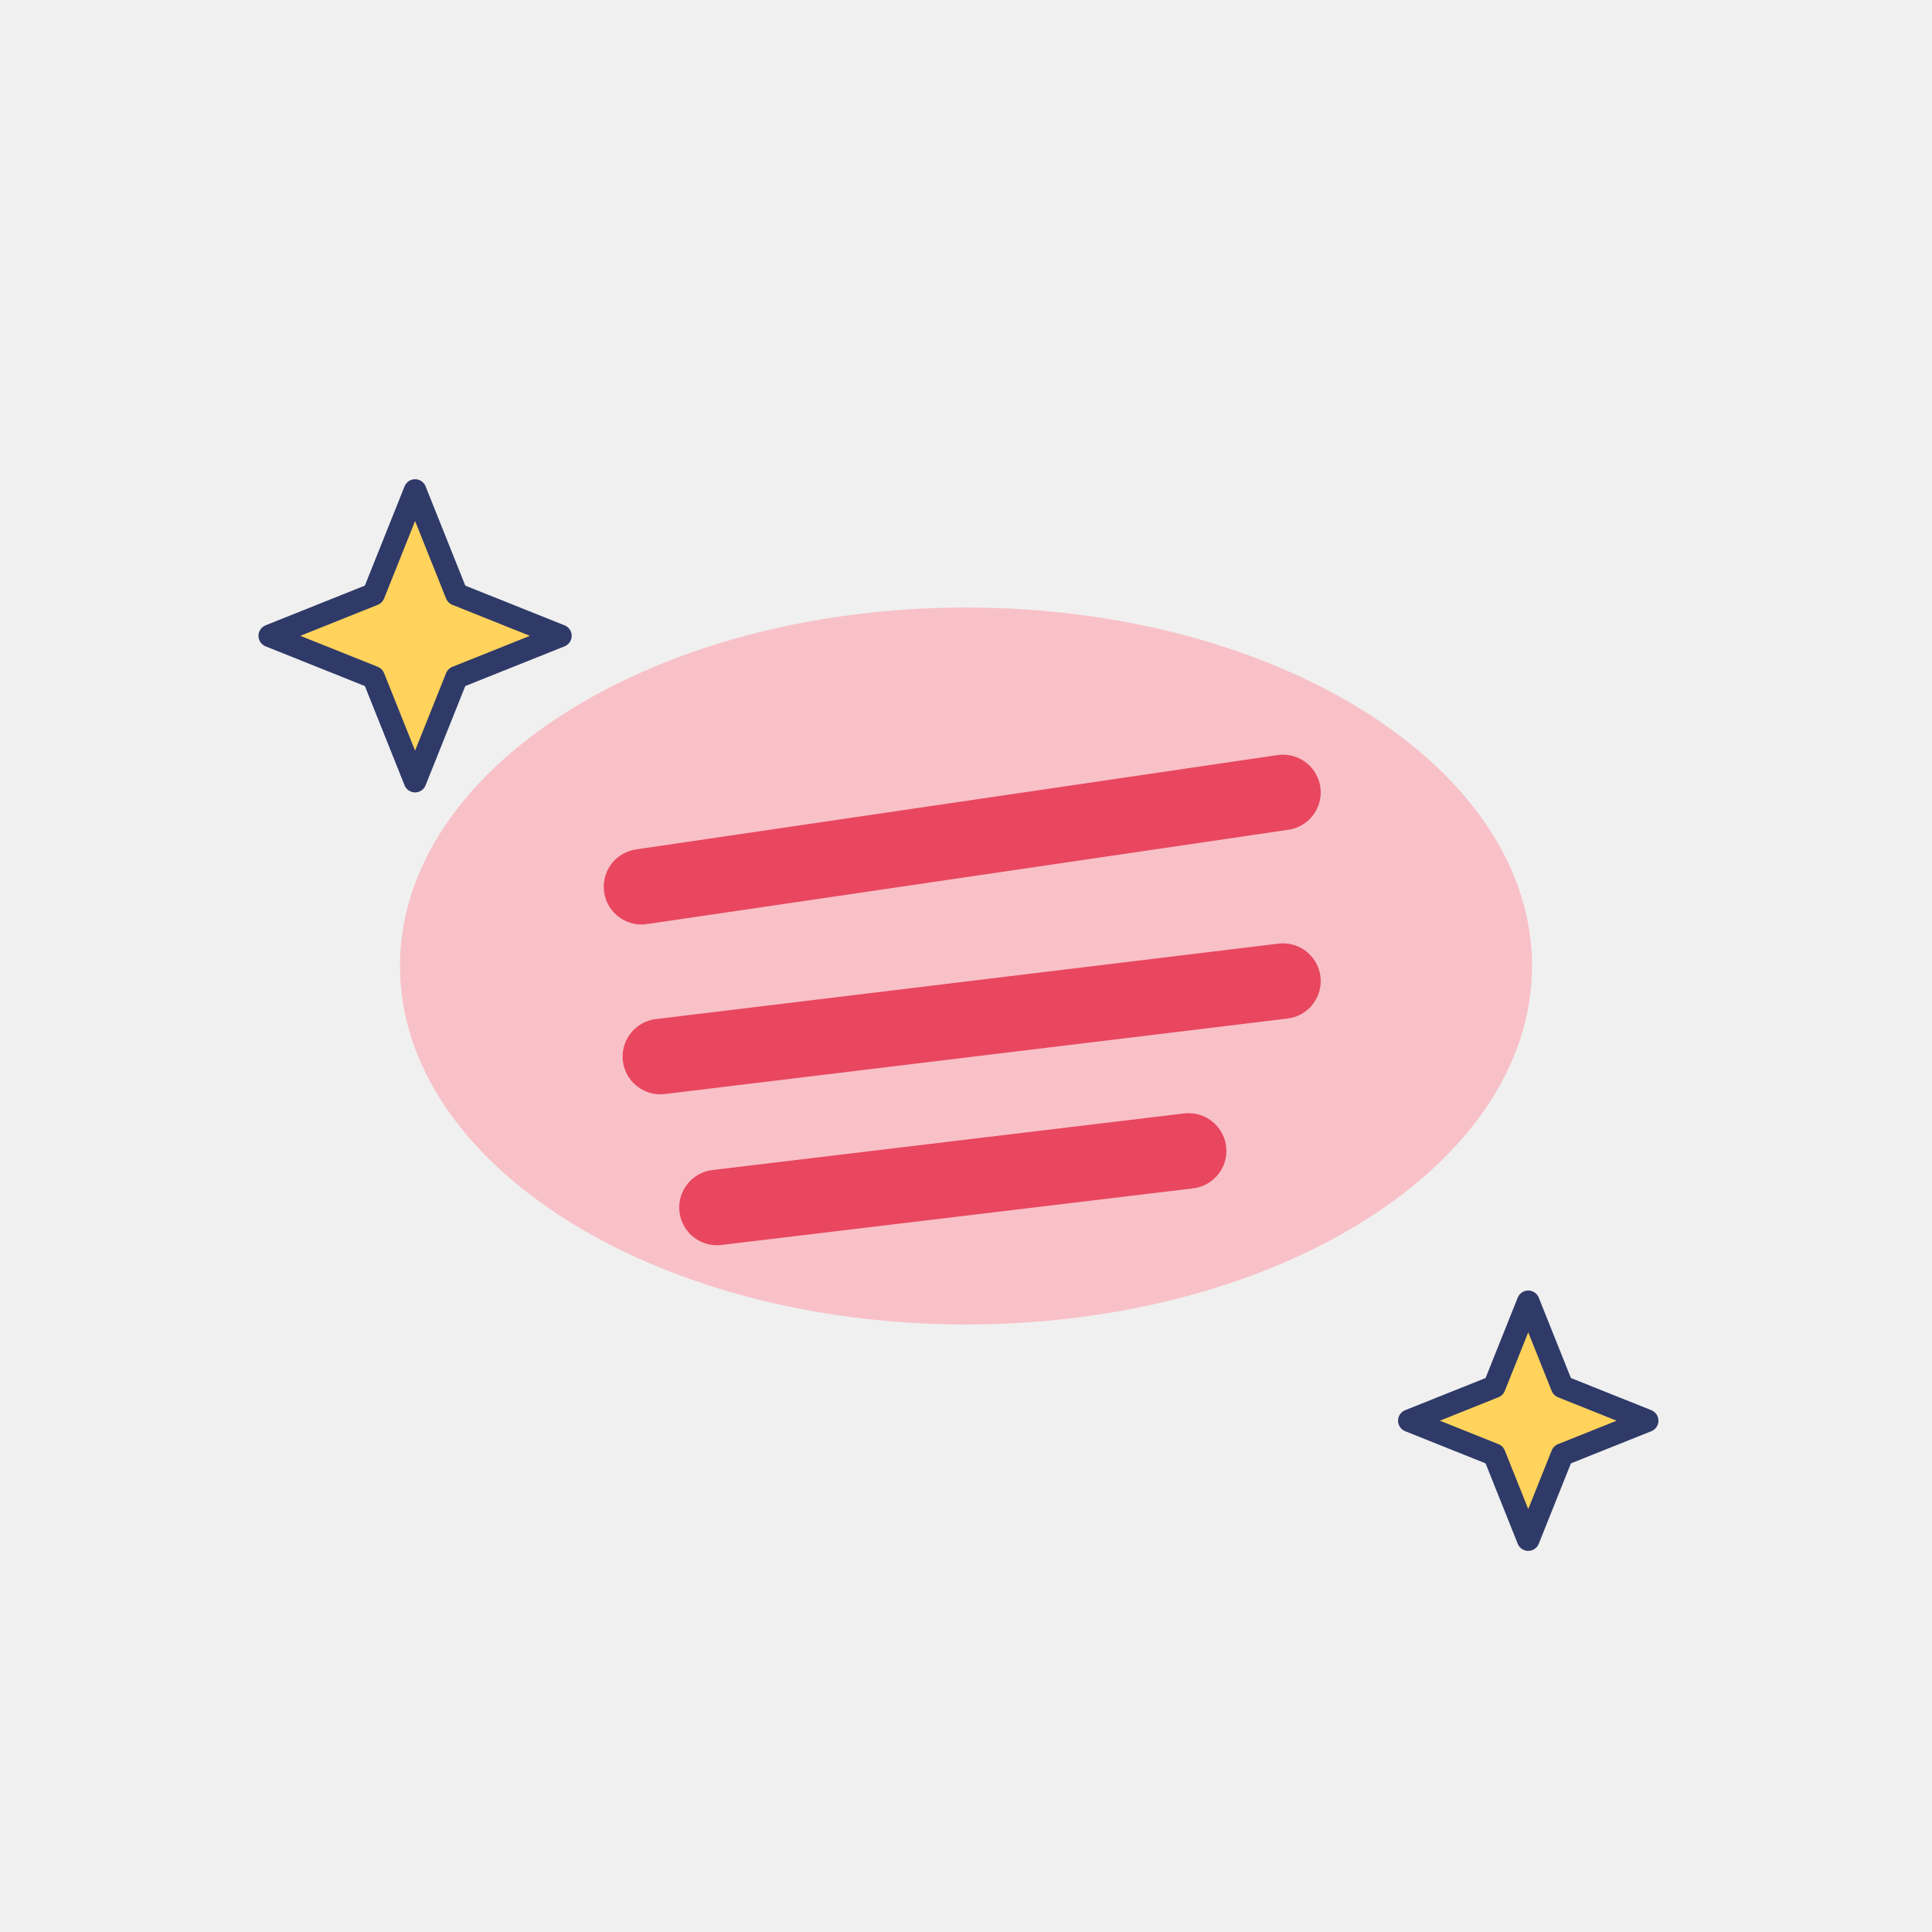
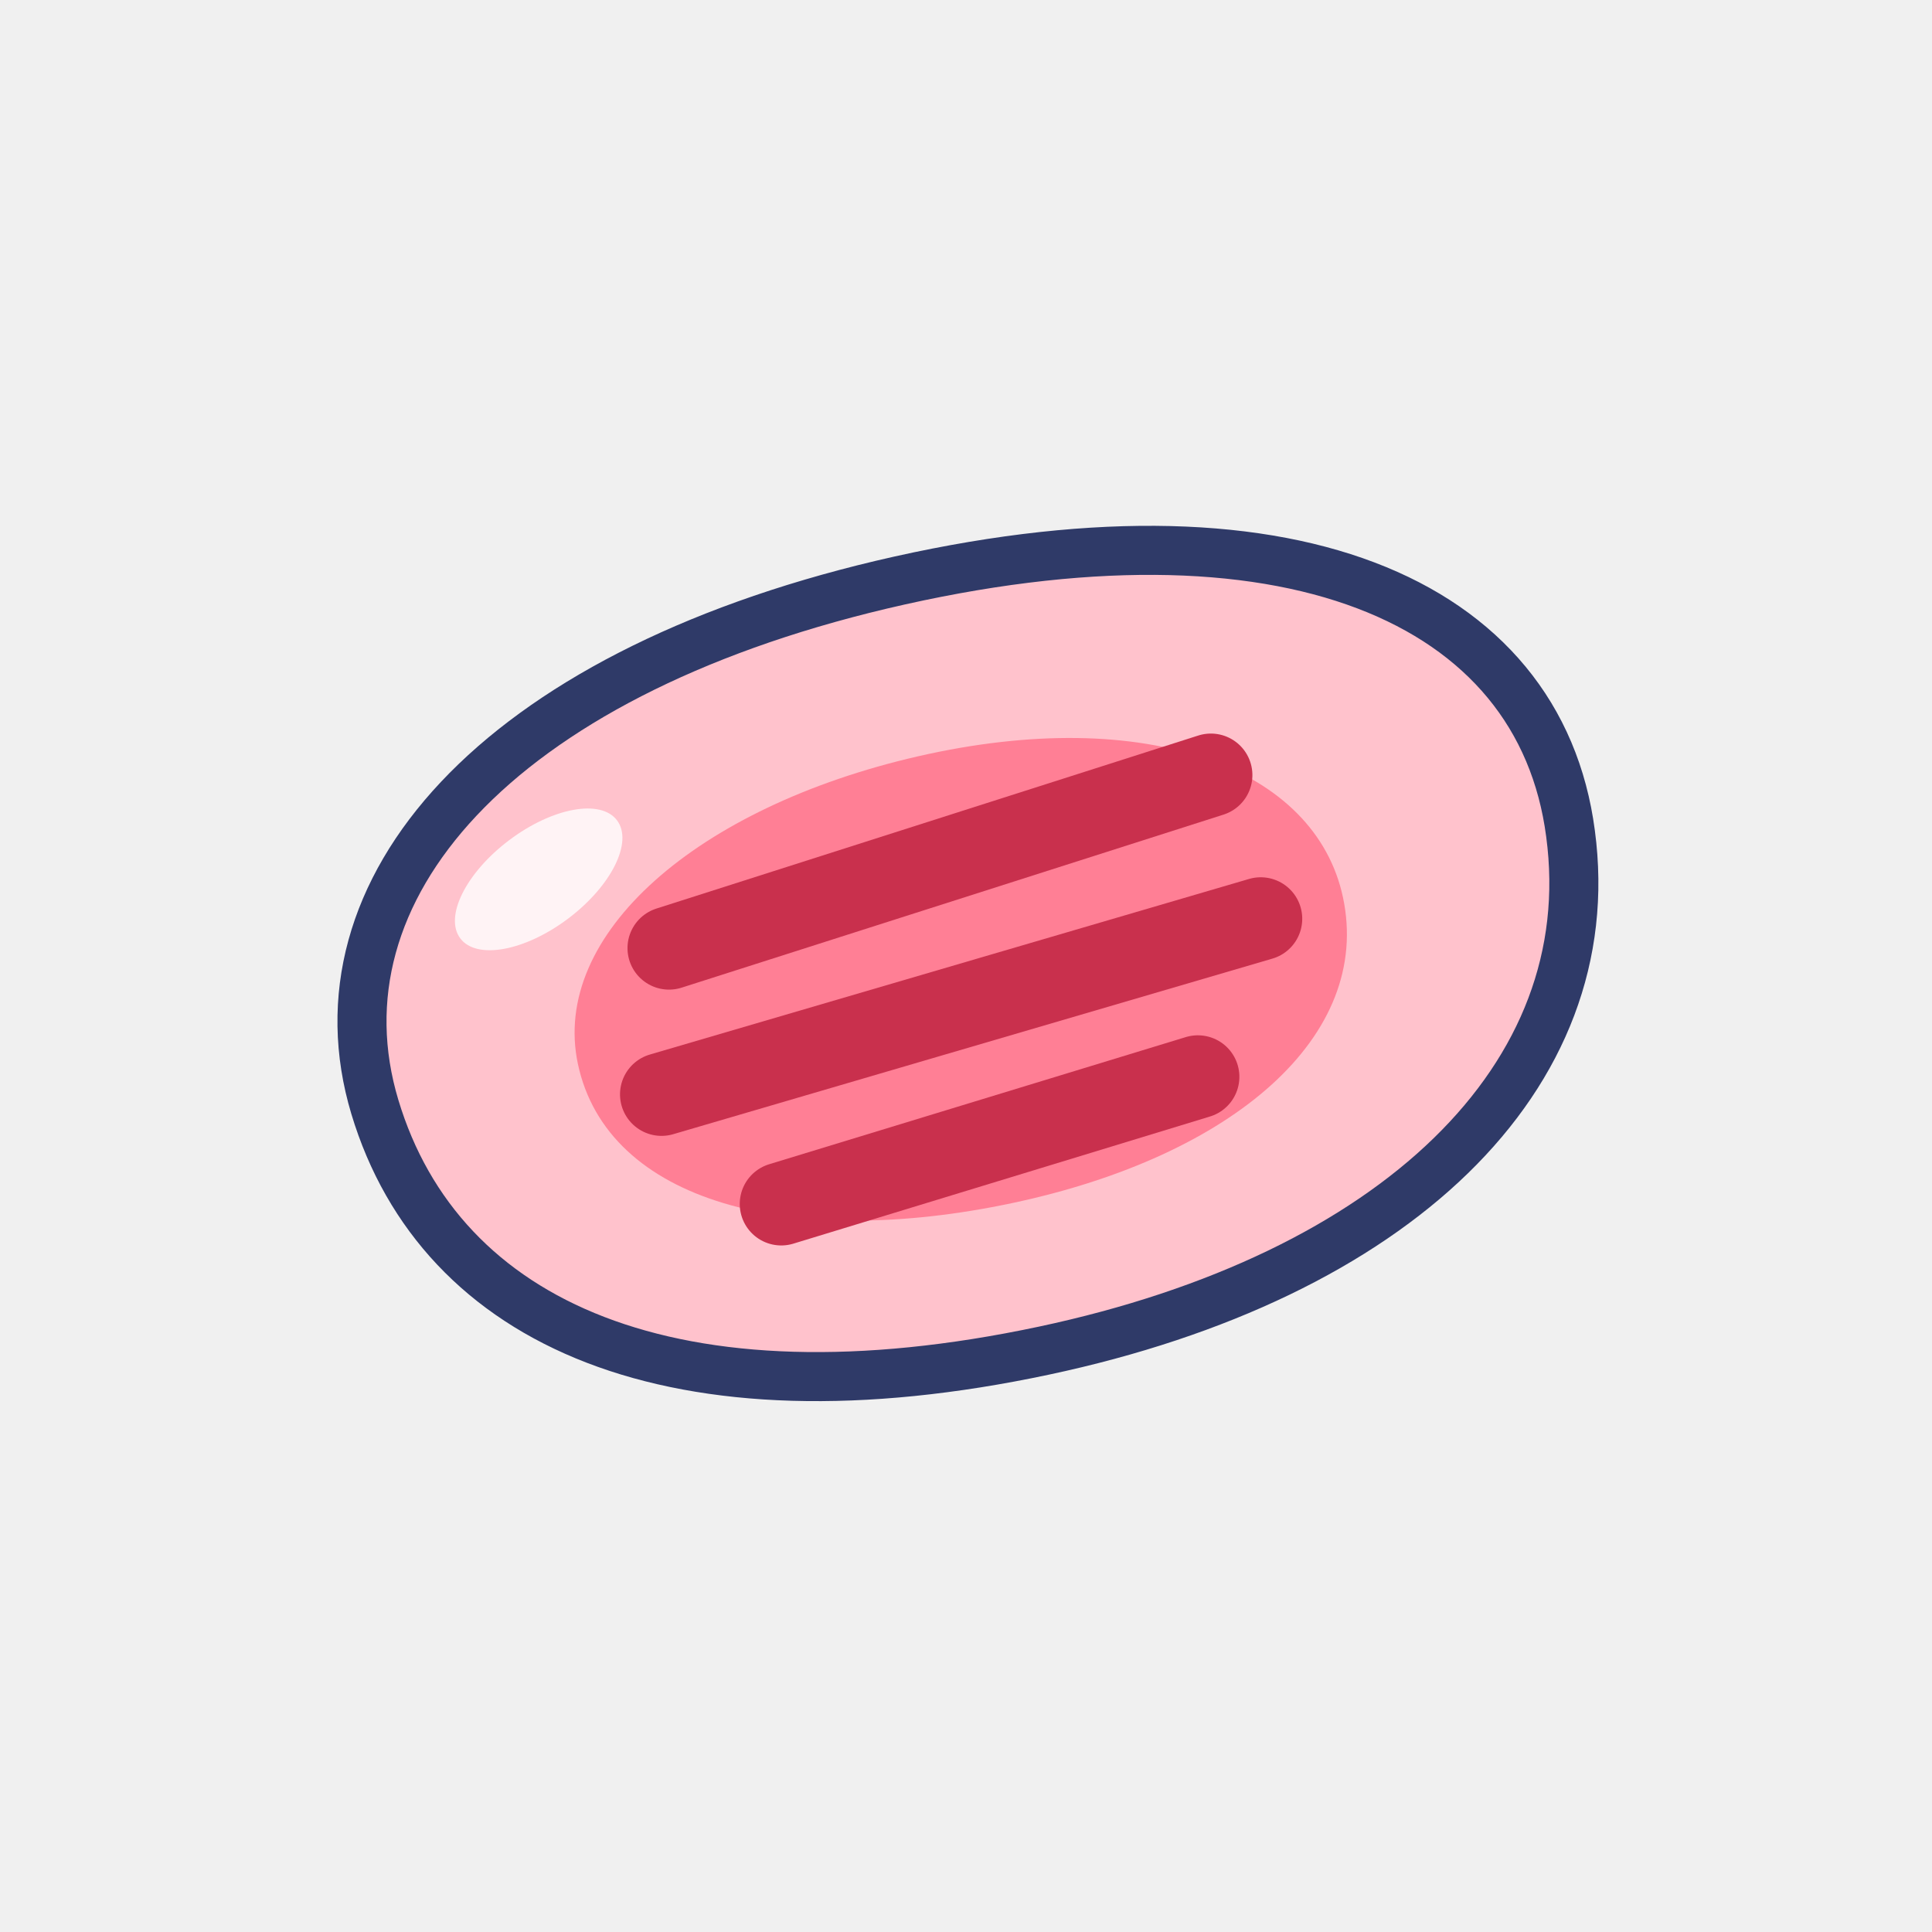
<svg xmlns="http://www.w3.org/2000/svg" viewBox="0 0 1024 1024">
-   <ellipse cx="512" cy="512" rx="300" ry="190" fill="#FF9AA8" opacity=".55" />
-   <g stroke="#E8475F" stroke-width="40" stroke-linecap="round">
-     <path d="M340 470l340-50" />
-     <path d="M350 560l330-40" />
-     <path d="M380 640l250-30" />
-   </g>
-   <g fill="#FFD35C" stroke="#2F3A68" stroke-width="12" stroke-linejoin="round">
-     <path d="M220 260l22 55 55 22-55 22-22 55-22-55-55-22 55-22z" />
-     <path d="M810 690l18 45 45 18-45 18-18 45-18-45-45-18 45-18z" />
+   <g transform="rotate(-12 512 512)">
+     <path d="M190 520c-10-120 110-210 320-215 220-5 340 80 330 205-10 130-140 210-330 210-200 0-310-80-320-200z" fill="#FFC2CC" stroke="#2F3A68" stroke-width="26" stroke-linejoin="round" />
+     <path d="M300 520c0-70 90-120 210-122 125-2 205 50 205 120 0 75-85 122-205 122s-210-45-210-120z" fill="#FF7F95" />
+     <g stroke="#C9304D" stroke-width="44" stroke-linecap="round">
+       <path d="M360 470l300-30" />
+       <path d="M340 545l330-25" />
+       <path d="M390 615l230-20" />
+     </g>
+     <ellipse cx="300" cy="420" rx="52" ry="26" fill="#fff" opacity=".8" transform="rotate(-25 300 420)" />
  </g>
</svg>
